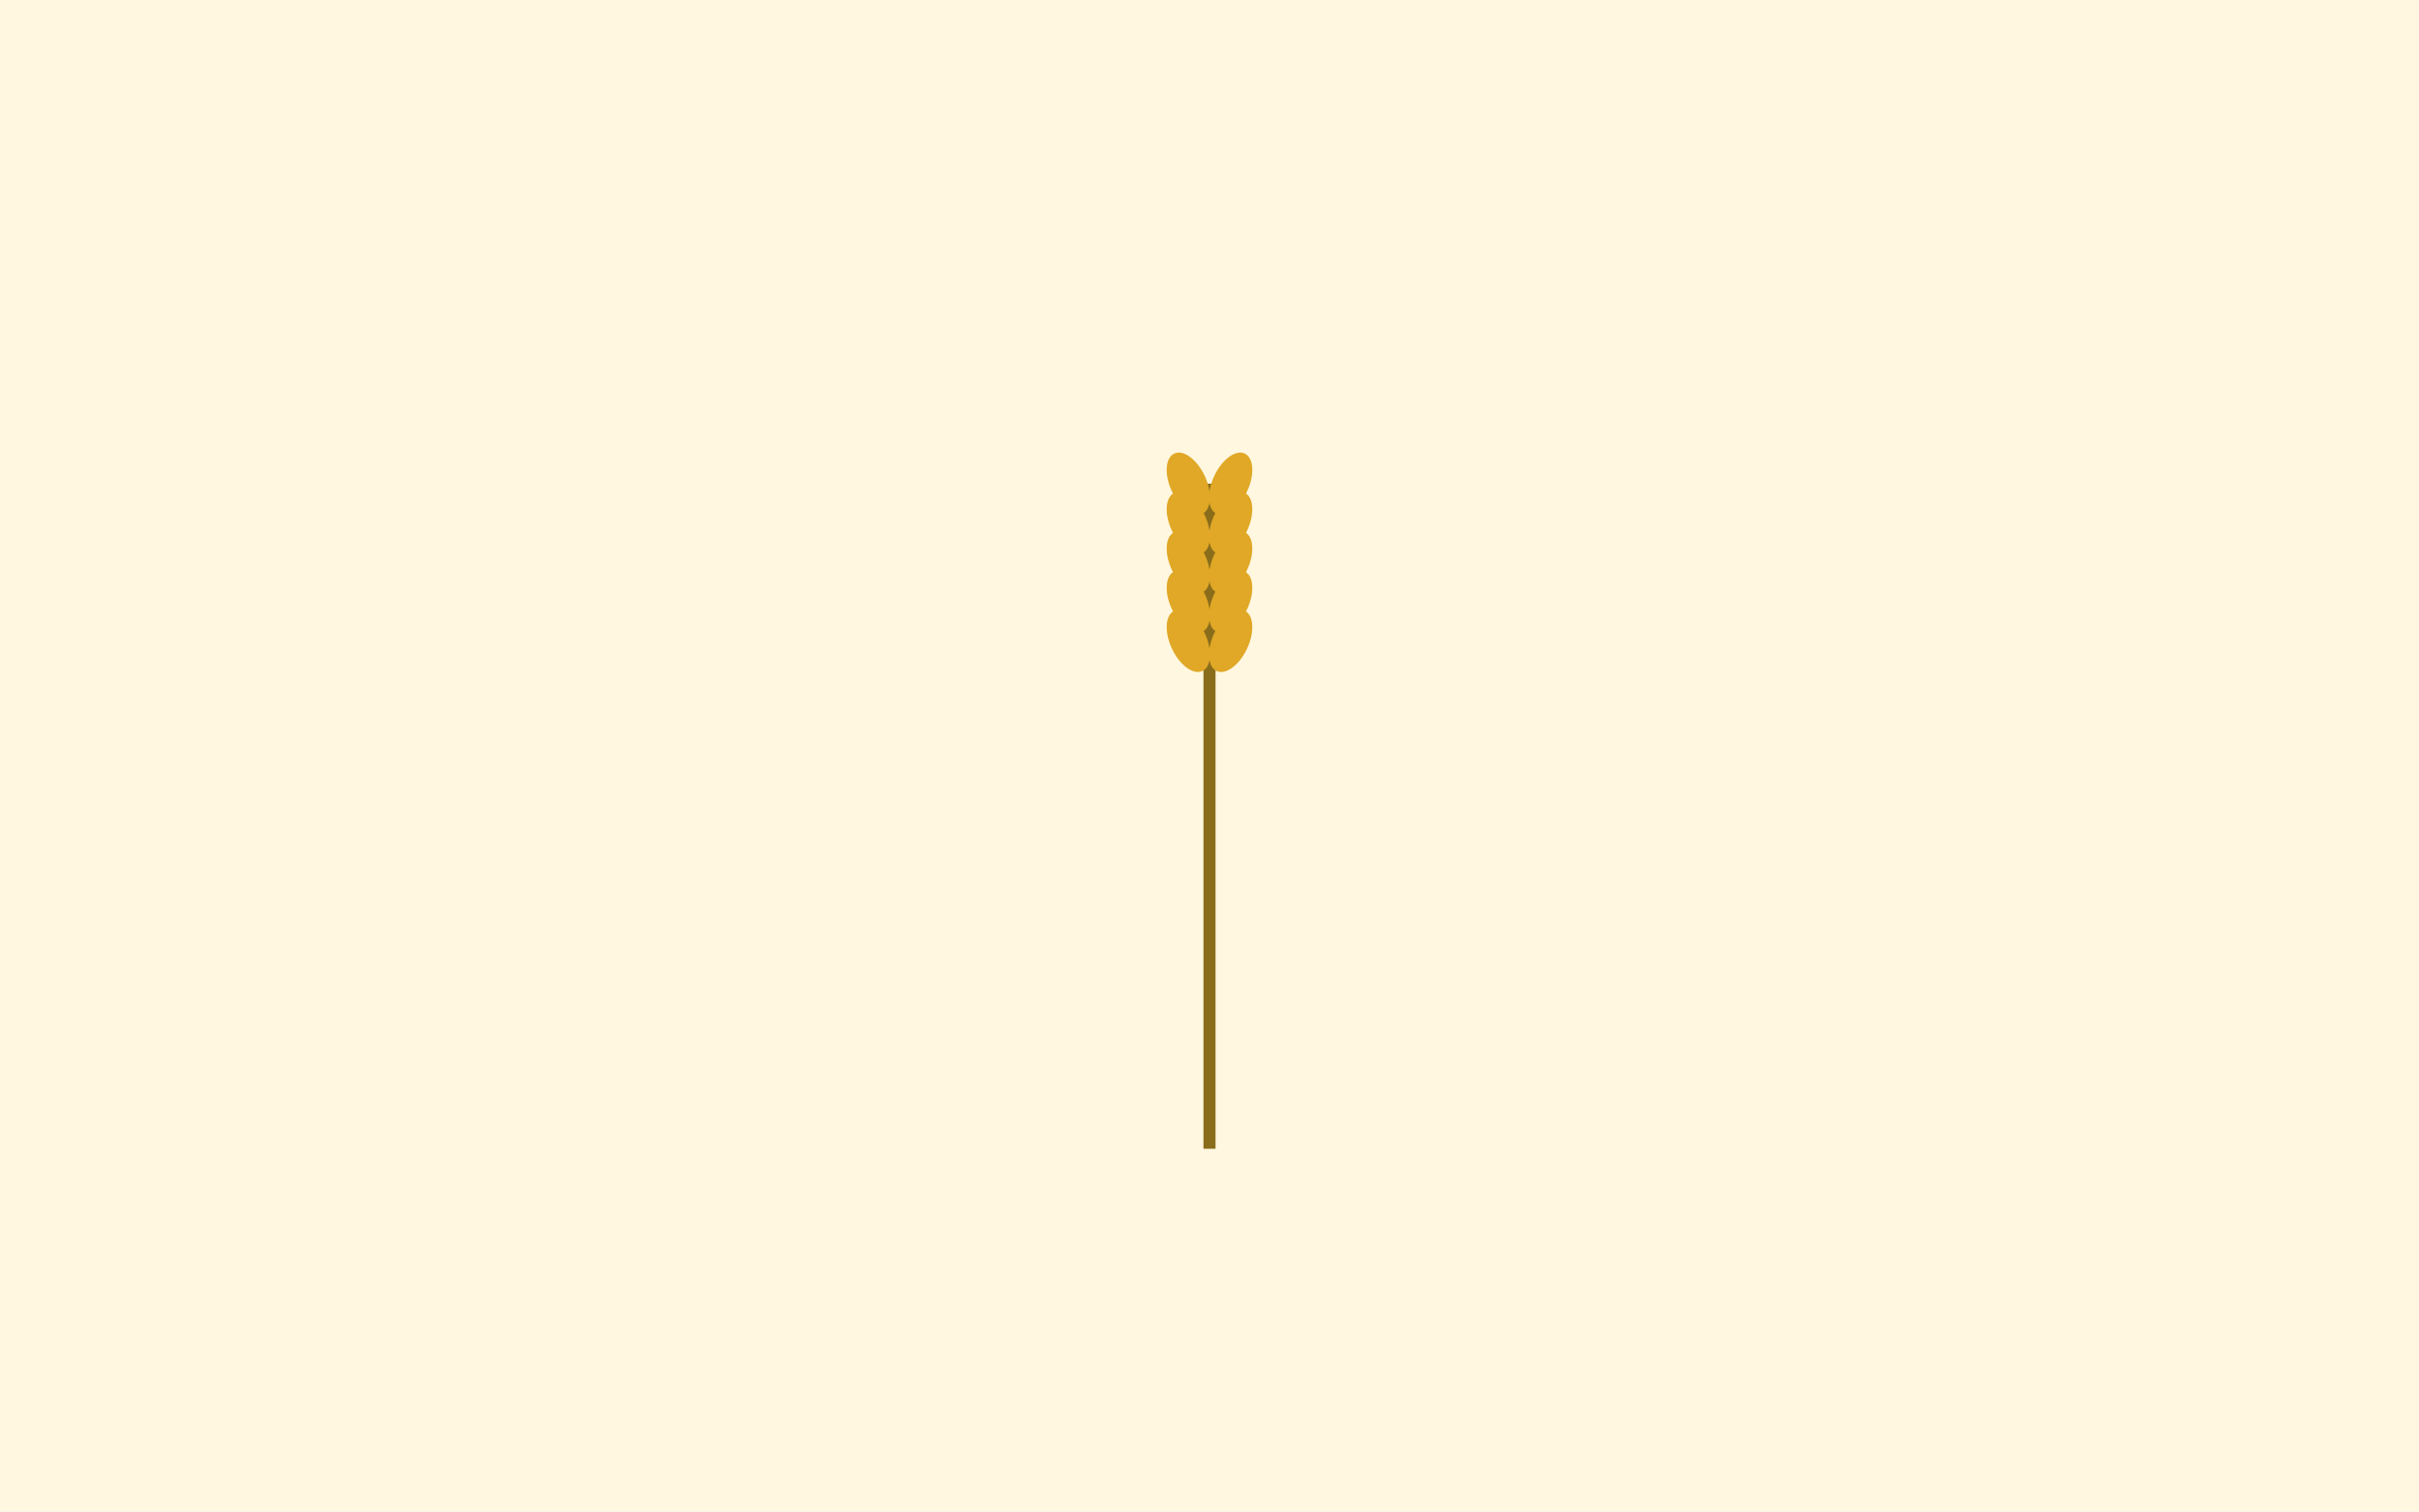
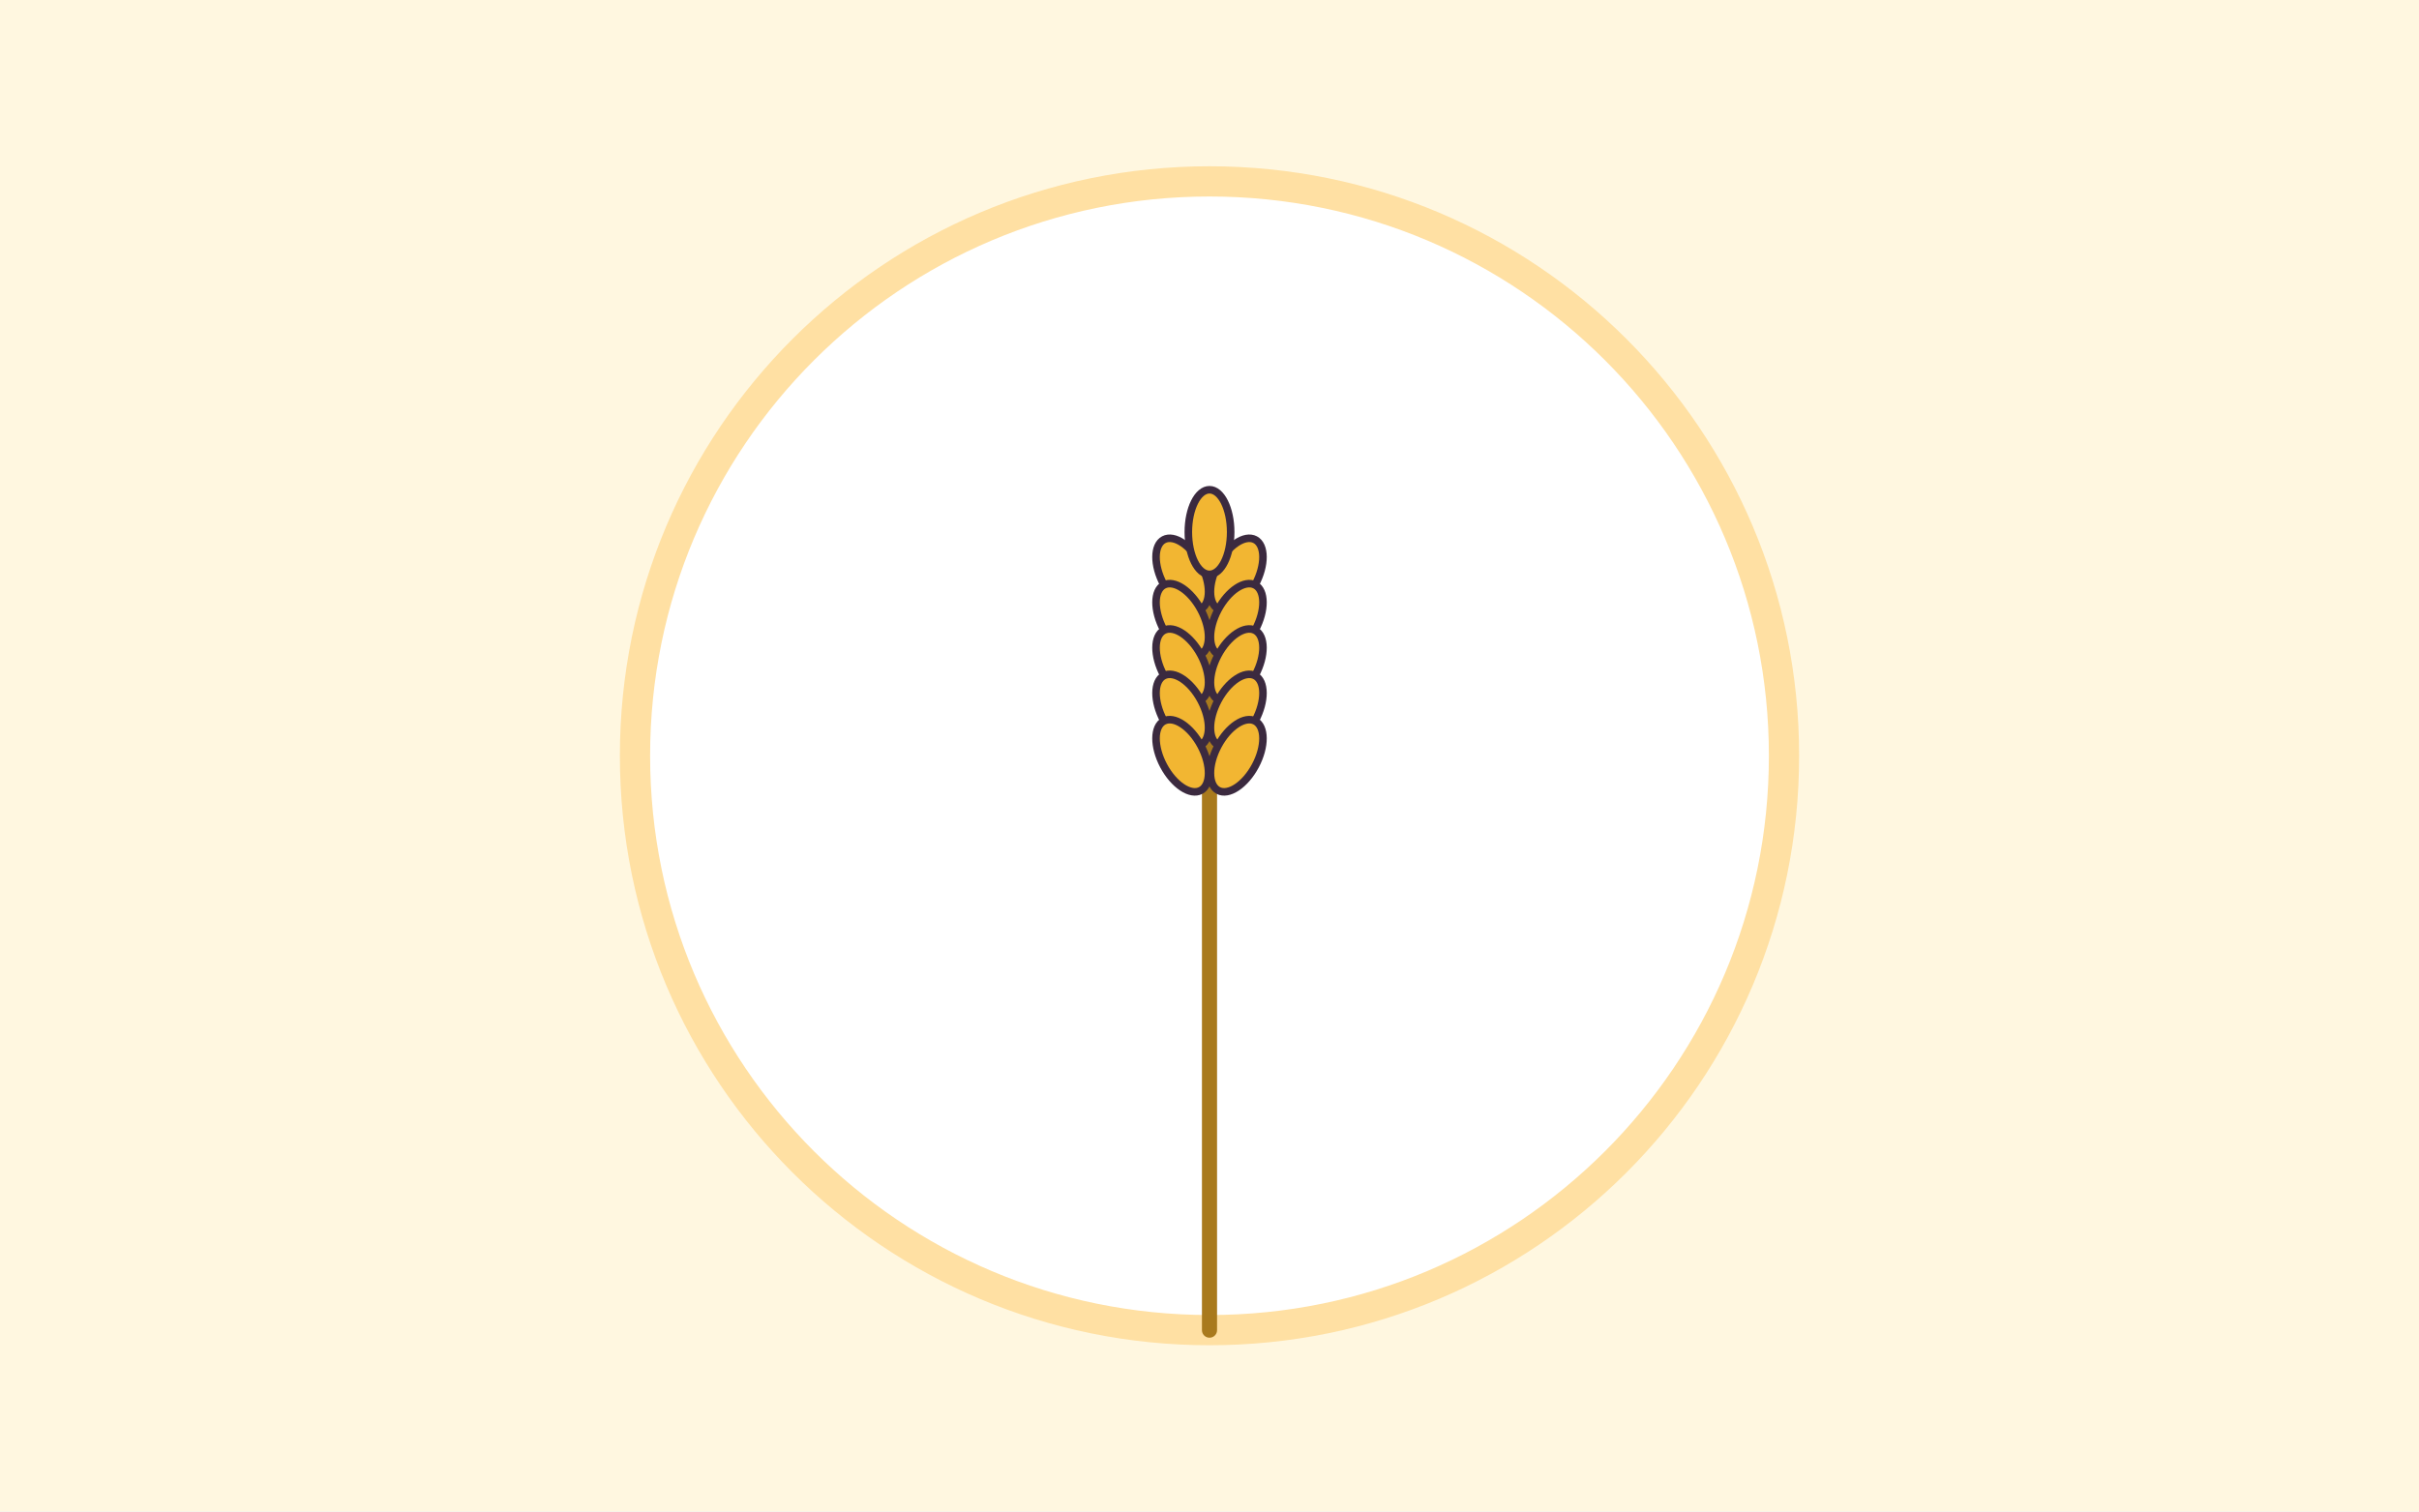
- <svg xmlns="http://www.w3.org/2000/svg" viewBox="0 0 800 500">
+ <svg xmlns="http://www.w3.org/2000/svg" width="800" height="500" viewBox="0 0 800 500">
+   <defs>
+     <linearGradient id="sky" x1="0" y1="0" x2="0" y2="1">
+       <stop offset="0" stop-color="#7fd0ff" />
+       <stop offset="1" stop-color="#e6f7ff" />
+     </linearGradient>
+     <linearGradient id="skyW" x1="0" y1="0" x2="0" y2="1">
+       <stop offset="0" stop-color="#a8e0b6" />
+       <stop offset="1" stop-color="#eaf8d8" />
+     </linearGradient>
+     <linearGradient id="skyE" x1="0" y1="0" x2="0" y2="1">
+       <stop offset="0" stop-color="#ffb88c" />
+       <stop offset="1" stop-color="#ffe9a8" />
+     </linearGradient>
+     <linearGradient id="hill1" x1="0" y1="0" x2="0" y2="1">
+       <stop offset="0" stop-color="#9be36b" />
+       <stop offset="1" stop-color="#5cbf4a" />
+     </linearGradient>
+     <linearGradient id="hill2" x1="0" y1="0" x2="0" y2="1">
+       <stop offset="0" stop-color="#7fd15a" />
+       <stop offset="1" stop-color="#3fa84a" />
+     </linearGradient>
+     <linearGradient id="hillFar" x1="0" y1="0" x2="0" y2="1">
+       <stop offset="0" stop-color="#b9ecb0" />
+       <stop offset="1" stop-color="#8fd69a" />
+     </linearGradient>
+     <radialGradient id="sunG">
+       <stop offset="0" stop-color="#fff6b0" />
+       <stop offset="1" stop-color="#ffd23f" />
+     </radialGradient>
+     <radialGradient id="shine" cx=".35" cy=".3" r=".8">
+       <stop offset="0" stop-color="#fff" stop-opacity=".55" />
+       <stop offset="1" stop-color="#fff" stop-opacity="0" />
+     </radialGradient>
+   </defs>
  <rect width="800" height="500" fill="#fff7e0" />
-   <g transform="translate(400 380)">
-     <path d="M0 0 V-220" stroke="#8a6d1b" stroke-width="4" />
-     <ellipse cx="-7" cy="-220" rx="6" ry="11" fill="#e0a826" transform="rotate(-25 -7 -220)" />
-     <ellipse cx="7" cy="-220" rx="6" ry="11" fill="#e0a826" transform="rotate(25 7 -220)" />
-     <ellipse cx="-7" cy="-207" rx="6" ry="11" fill="#e0a826" transform="rotate(-25 -7 -207)" />
-     <ellipse cx="7" cy="-207" rx="6" ry="11" fill="#e0a826" transform="rotate(25 7 -207)" />
-     <ellipse cx="-7" cy="-194" rx="6" ry="11" fill="#e0a826" transform="rotate(-25 -7 -194)" />
-     <ellipse cx="7" cy="-194" rx="6" ry="11" fill="#e0a826" transform="rotate(25 7 -194)" />
-     <ellipse cx="-7" cy="-181" rx="6" ry="11" fill="#e0a826" transform="rotate(-25 -7 -181)" />
-     <ellipse cx="7" cy="-181" rx="6" ry="11" fill="#e0a826" transform="rotate(25 7 -181)" />
-     <ellipse cx="-7" cy="-168" rx="6" ry="11" fill="#e0a826" transform="rotate(-25 -7 -168)" />
-     <ellipse cx="7" cy="-168" rx="6" ry="11" fill="#e0a826" transform="rotate(25 7 -168)" />
+   <circle cx="400" cy="250" r="190" fill="#fff" stroke="#ffe0a3" stroke-width="10" />
+   <g transform="translate(400 440)">
+     <path d="M0 0 V-250" stroke="#a97a1d" stroke-width="5" stroke-linecap="round" />
+     <ellipse cx="-9" cy="-250" rx="7" ry="13" fill="#f2b632" stroke="#3b2a3f" stroke-width="2.5" transform="rotate(-28 -9 -250)" />
+     <ellipse cx="9" cy="-250" rx="7" ry="13" fill="#f2b632" stroke="#3b2a3f" stroke-width="2.5" transform="rotate(28 9 -250)" />
+     <ellipse cx="-9" cy="-235" rx="7" ry="13" fill="#f2b632" stroke="#3b2a3f" stroke-width="2.5" transform="rotate(-28 -9 -235)" />
+     <ellipse cx="9" cy="-235" rx="7" ry="13" fill="#f2b632" stroke="#3b2a3f" stroke-width="2.5" transform="rotate(28 9 -235)" />
+     <ellipse cx="-9" cy="-220" rx="7" ry="13" fill="#f2b632" stroke="#3b2a3f" stroke-width="2.5" transform="rotate(-28 -9 -220)" />
+     <ellipse cx="9" cy="-220" rx="7" ry="13" fill="#f2b632" stroke="#3b2a3f" stroke-width="2.5" transform="rotate(28 9 -220)" />
+     <ellipse cx="-9" cy="-205" rx="7" ry="13" fill="#f2b632" stroke="#3b2a3f" stroke-width="2.5" transform="rotate(-28 -9 -205)" />
+     <ellipse cx="9" cy="-205" rx="7" ry="13" fill="#f2b632" stroke="#3b2a3f" stroke-width="2.5" transform="rotate(28 9 -205)" />
+     <ellipse cx="-9" cy="-190" rx="7" ry="13" fill="#f2b632" stroke="#3b2a3f" stroke-width="2.5" transform="rotate(-28 -9 -190)" />
+     <ellipse cx="9" cy="-190" rx="7" ry="13" fill="#f2b632" stroke="#3b2a3f" stroke-width="2.5" transform="rotate(28 9 -190)" />
+     <ellipse cx="0" cy="-264" rx="7" ry="14" fill="#f2b632" stroke="#3b2a3f" stroke-width="2.5" />
  </g>
</svg>
